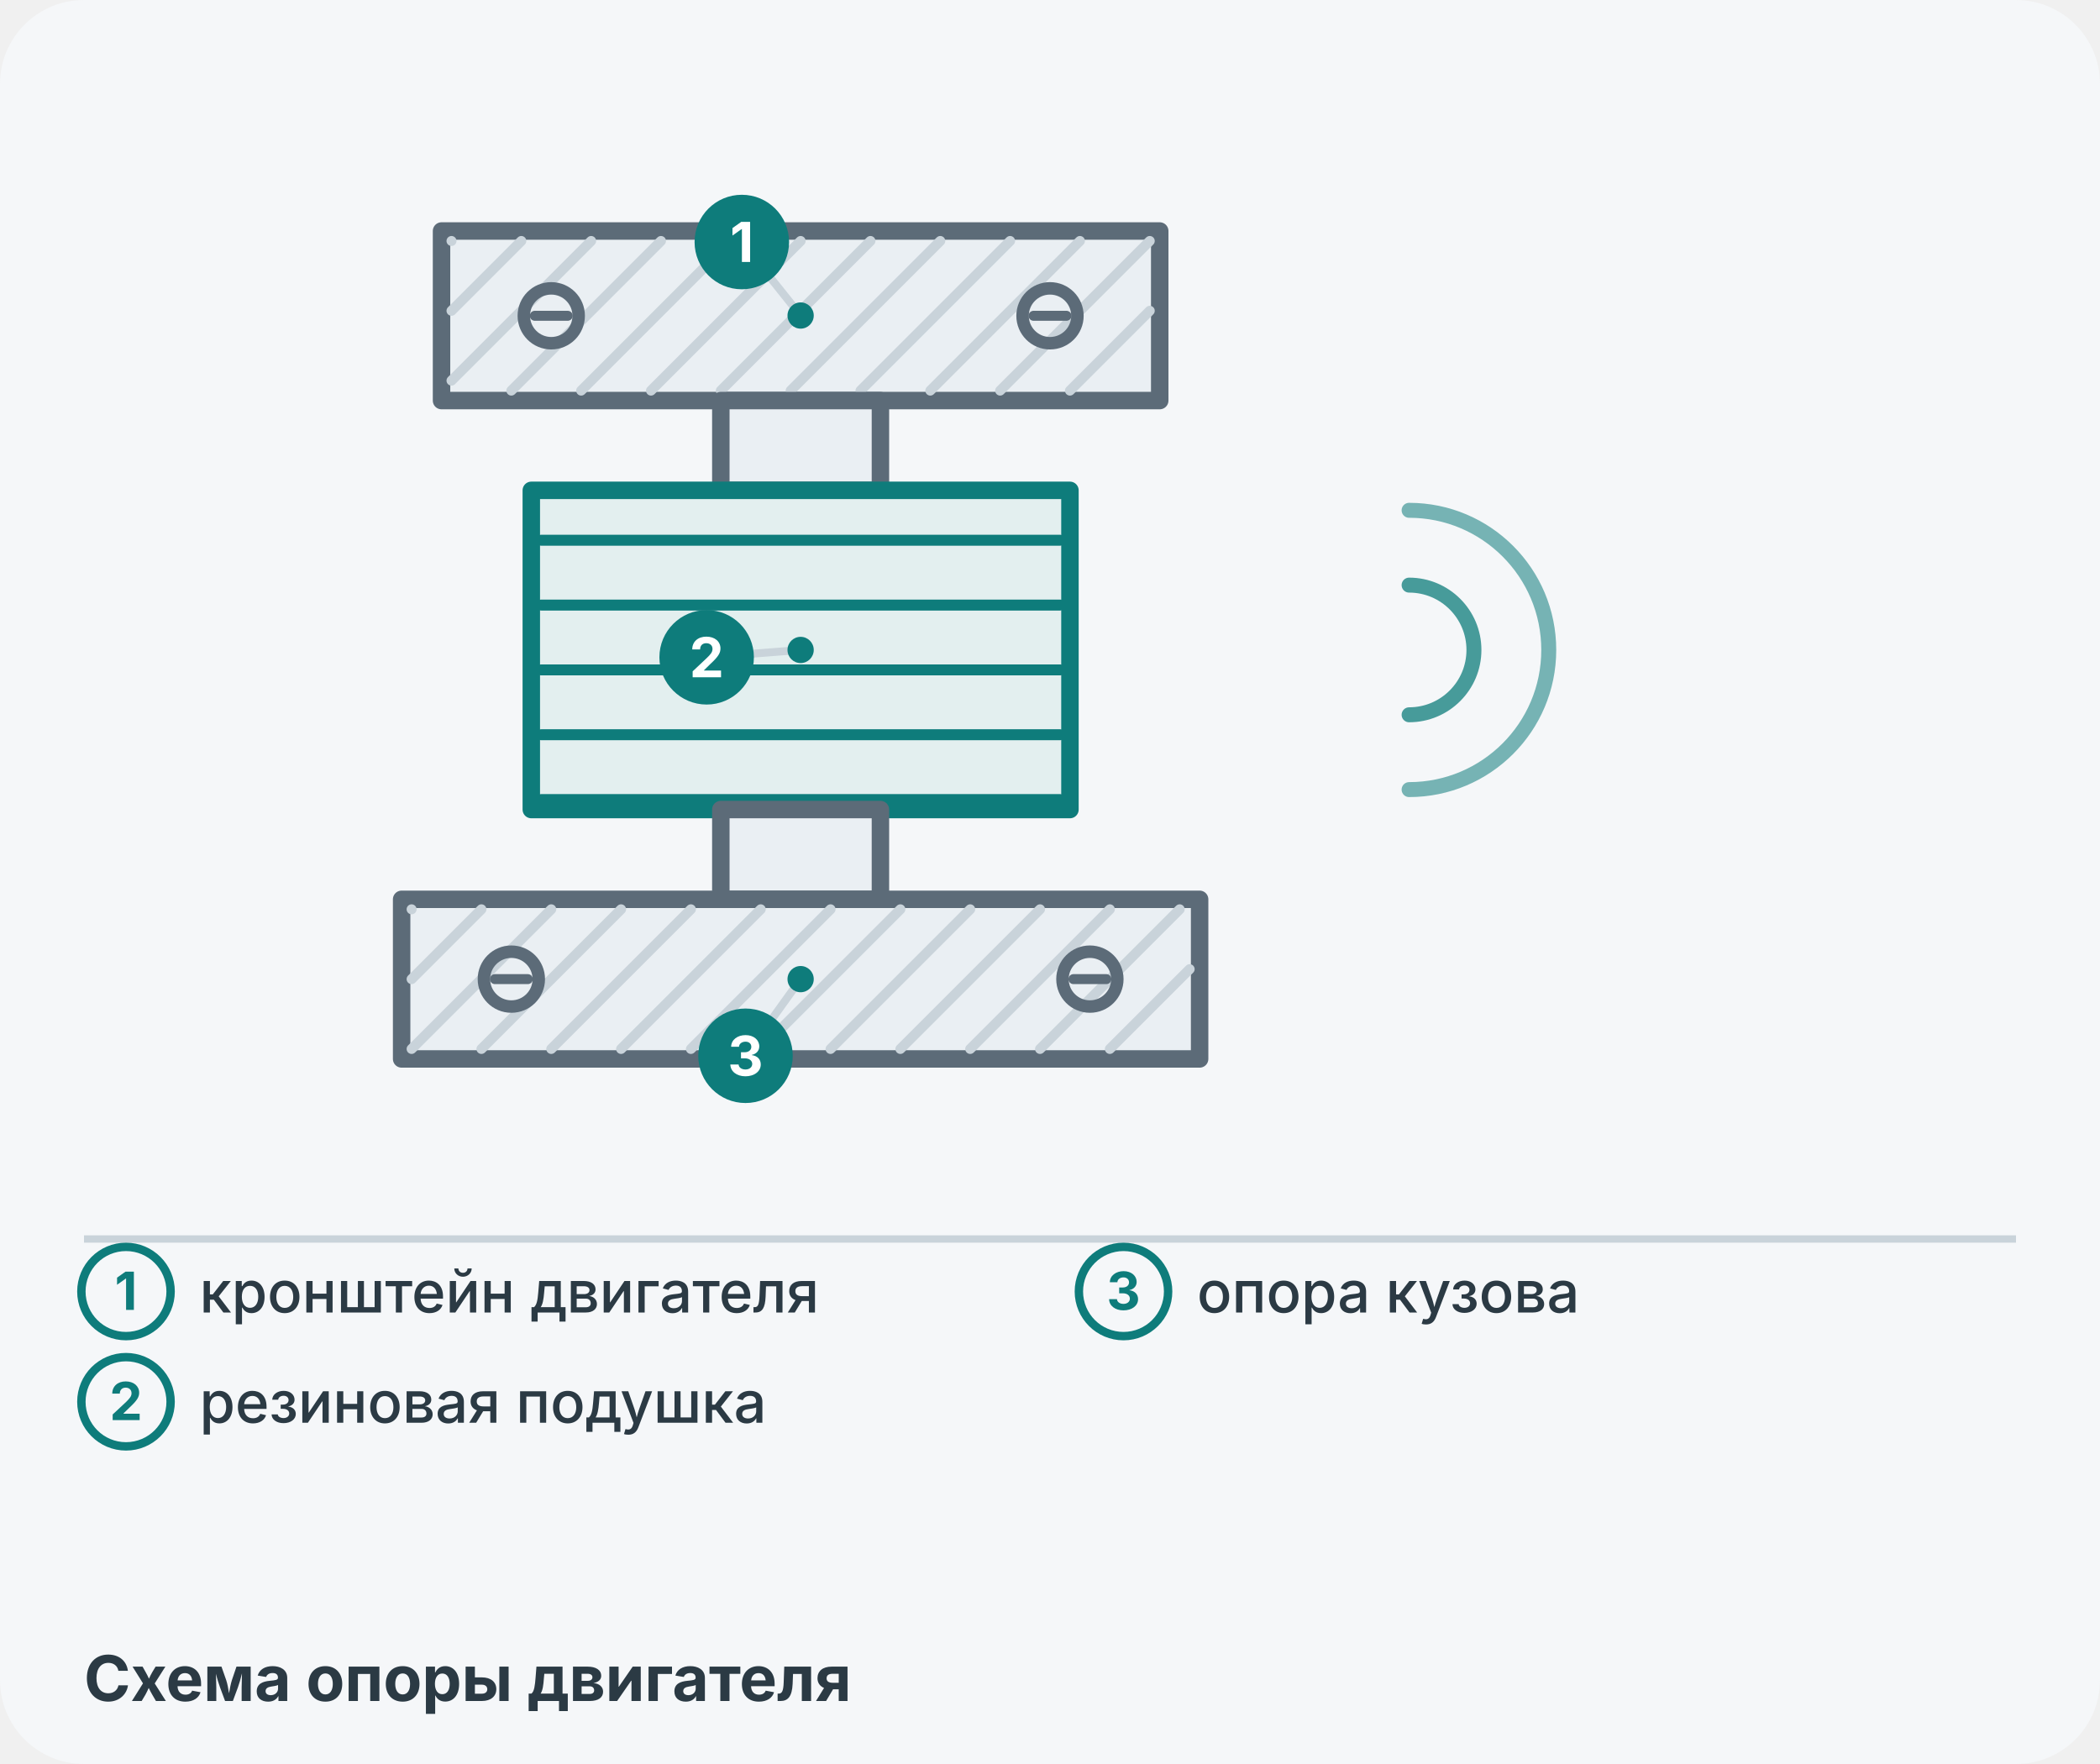
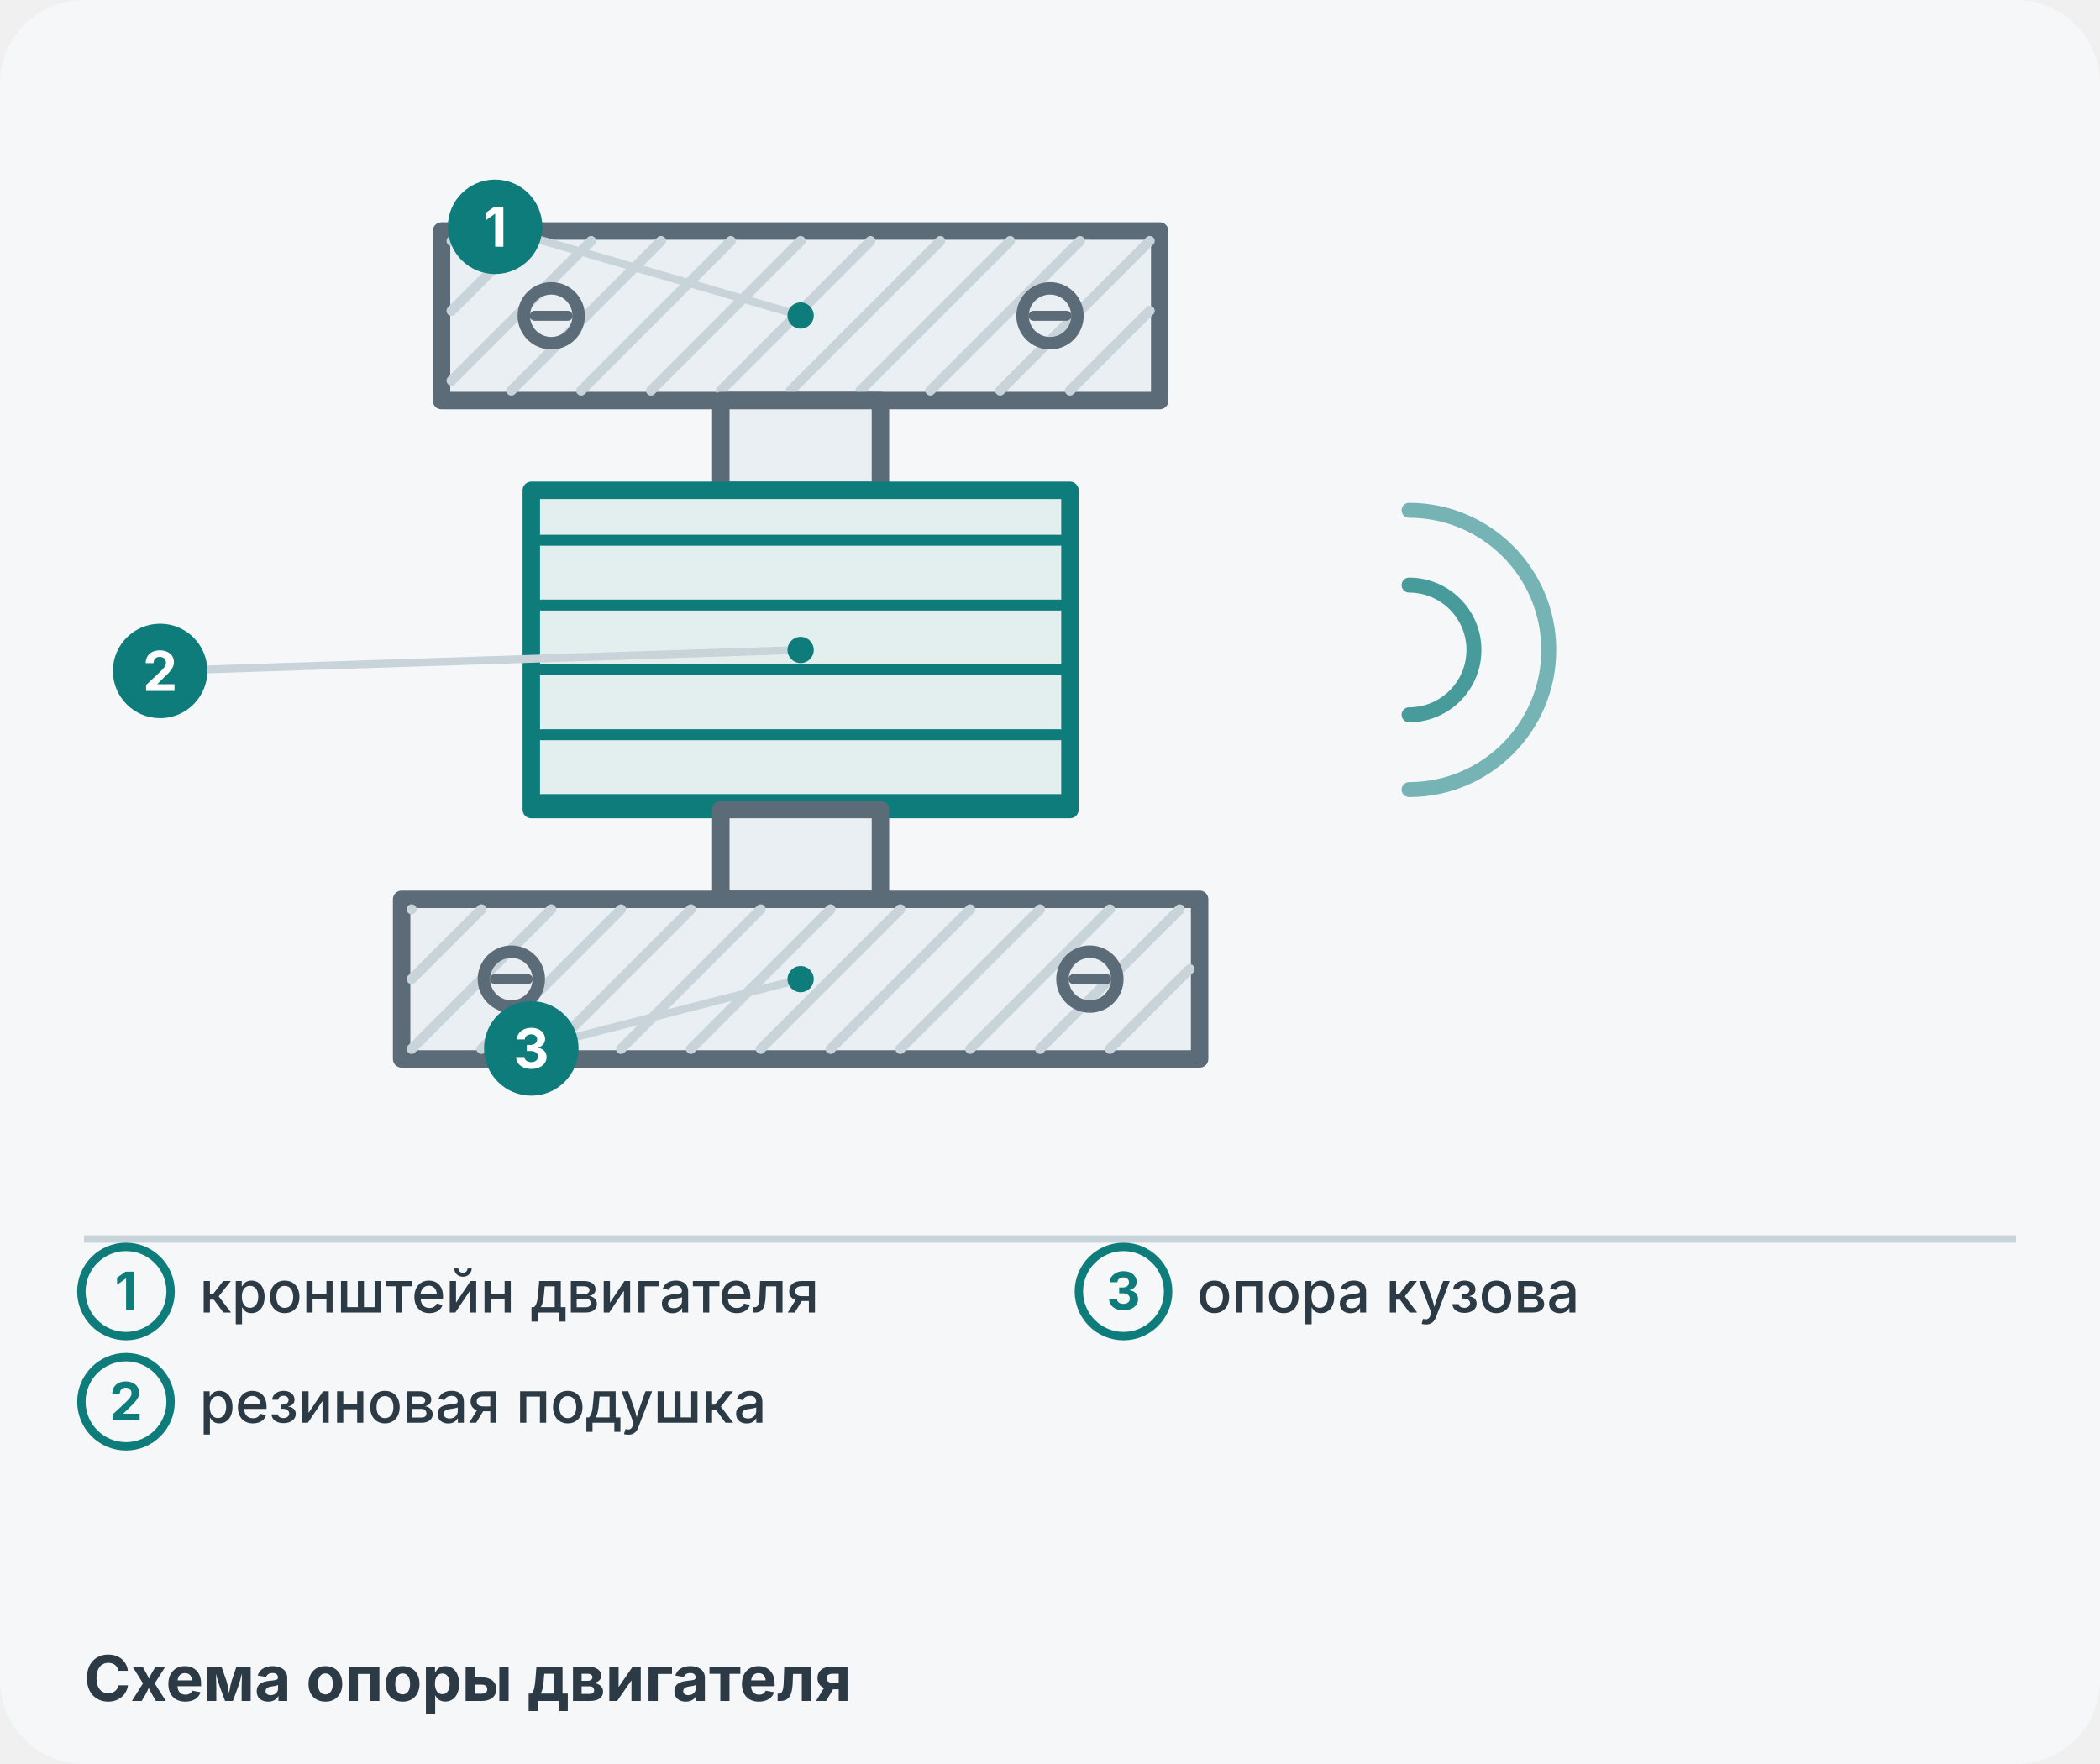
<svg xmlns="http://www.w3.org/2000/svg" viewBox="0 0 400 336" role="img" aria-label="Схема опоры двигателя">
  <rect width="400" height="336" rx="16" fill="#F5F7F9" />
  <g transform="translate(10,6) scale(0.95)">
    <g fill="none" stroke-linecap="round" stroke-linejoin="round">
      <path d="M 78.0 40.0 L 222.0 40.0 L 222.0 74.0 L 78.0 74.0 Z" stroke="#5C6B78" stroke-width="3.5" fill="#EAEFF3" />
      <path d="M 80.0 42.0 L 80.0 42.0" stroke="#C9D3DA" stroke-width="2" />
      <path d="M 94.0 42.0 L 80.0 56.0" stroke="#C9D3DA" stroke-width="2" />
      <path d="M 108.0 42.0 L 80.0 70.0" stroke="#C9D3DA" stroke-width="2" />
      <path d="M 122.0 42.0 L 92.0 72.0" stroke="#C9D3DA" stroke-width="2" />
      <path d="M 136.0 42.0 L 106.0 72.0" stroke="#C9D3DA" stroke-width="2" />
      <path d="M 150.0 42.0 L 120.0 72.0" stroke="#C9D3DA" stroke-width="2" />
      <path d="M 164.0 42.0 L 134.0 72.0" stroke="#C9D3DA" stroke-width="2" />
      <path d="M 178.0 42.0 L 148.0 72.0" stroke="#C9D3DA" stroke-width="2" />
      <path d="M 192.0 42.0 L 162.0 72.0" stroke="#C9D3DA" stroke-width="2" />
      <path d="M 206.0 42.0 L 176.0 72.0" stroke="#C9D3DA" stroke-width="2" />
      <path d="M 220.0 42.0 L 190.0 72.0" stroke="#C9D3DA" stroke-width="2" />
      <path d="M 220.0 56.0 L 204.0 72.0" stroke="#C9D3DA" stroke-width="2" />
      <circle cx="100.0" cy="57.0" r="5.5" stroke="#5C6B78" stroke-width="2.5" fill="none" />
      <path d="M 96.7 57.0 L 103.3 57.0" stroke="#5C6B78" stroke-width="2" />
      <circle cx="200.0" cy="57.0" r="5.5" stroke="#5C6B78" stroke-width="2.5" fill="none" />
      <path d="M 196.7 57.0 L 203.3 57.0" stroke="#5C6B78" stroke-width="2" />
      <path d="M 134.0 74.0 L 166.0 74.0 L 166.0 92.0 L 134.0 92.0 Z" stroke="#5C6B78" stroke-width="3.5" fill="#EAEFF3" />
      <path d="M 96.0 92.0 L 204.0 92.0 L 204.0 156.0 L 96.0 156.0 Z" stroke="#0E7C7B" stroke-width="3.5" fill="#E3EFEF" />
      <path d="M 98.0 102.0 L 202.0 102.0" stroke="#0E7C7B" stroke-width="2.2" />
      <path d="M 98.0 115.0 L 202.0 115.0" stroke="#0E7C7B" stroke-width="2.2" />
      <path d="M 98.0 128.0 L 202.0 128.0" stroke="#0E7C7B" stroke-width="2.2" />
      <path d="M 98.0 141.0 L 202.0 141.0" stroke="#0E7C7B" stroke-width="2.2" />
      <path d="M 98.0 154.0 L 202.0 154.0" stroke="#0E7C7B" stroke-width="2.2" />
      <path d="M 134.0 156.0 L 166.0 156.0 L 166.0 174.0 L 134.0 174.0 Z" stroke="#5C6B78" stroke-width="3.5" fill="#EAEFF3" />
      <path d="M 70.0 174.0 L 230.0 174.0 L 230.0 206.0 L 70.0 206.0 Z" stroke="#5C6B78" stroke-width="3.5" fill="#EAEFF3" />
      <path d="M 72.0 176.0 L 72.0 176.0" stroke="#C9D3DA" stroke-width="2" />
      <path d="M 86.0 176.0 L 72.0 190.0" stroke="#C9D3DA" stroke-width="2" />
      <path d="M 100.0 176.0 L 72.0 204.0" stroke="#C9D3DA" stroke-width="2" />
      <path d="M 114.0 176.0 L 86.0 204.0" stroke="#C9D3DA" stroke-width="2" />
      <path d="M 128.0 176.0 L 100.0 204.0" stroke="#C9D3DA" stroke-width="2" />
      <path d="M 142.0 176.0 L 114.0 204.0" stroke="#C9D3DA" stroke-width="2" />
      <path d="M 156.0 176.0 L 128.0 204.0" stroke="#C9D3DA" stroke-width="2" />
      <path d="M 170.0 176.0 L 142.0 204.0" stroke="#C9D3DA" stroke-width="2" />
      <path d="M 184.0 176.0 L 156.0 204.0" stroke="#C9D3DA" stroke-width="2" />
      <path d="M 198.0 176.0 L 170.0 204.0" stroke="#C9D3DA" stroke-width="2" />
      <path d="M 212.0 176.0 L 184.0 204.0" stroke="#C9D3DA" stroke-width="2" />
      <path d="M 226.0 176.0 L 198.0 204.0" stroke="#C9D3DA" stroke-width="2" />
      <path d="M 228.0 188.0 L 212.0 204.0" stroke="#C9D3DA" stroke-width="2" />
      <circle cx="92.0" cy="190.0" r="5.5" stroke="#5C6B78" stroke-width="2.5" fill="none" />
      <path d="M 88.7 190.0 L 95.3 190.0" stroke="#5C6B78" stroke-width="2" />
      <circle cx="208.0" cy="190.0" r="5.5" stroke="#5C6B78" stroke-width="2.5" fill="none" />
      <path d="M 204.7 190.0 L 211.3 190.0" stroke="#5C6B78" stroke-width="2" />
      <path d="M 272 111 A 13 13 0 0 1 272 137" stroke="#0E7C7B" stroke-width="3" opacity="0.75" />
      <path d="M 272 96 A 28 28 0 0 1 272 152" stroke="#0E7C7B" stroke-width="3" opacity="0.55" />
    </g>
  </g>
  <path d="M 16 236 L 384 236" stroke="#C9D3DA" stroke-width="1.4" fill="none" />
  <g fill="none" stroke-linecap="round" stroke-linejoin="round">
-     <path d="M 152.5 60.1 L 141.3 46.1" stroke="#C9D3DA" stroke-width="1.5" fill="none" />
+     <path d="M 152.5 60.1 L 94.3 43.2" stroke="#C9D3DA" stroke-width="1.5" fill="none" />
    <circle cx="152.5" cy="60.1" r="2.5" fill="#0E7C7B" />
-     <circle cx="141.3" cy="46.1" r="9" fill="#0E7C7B" />
-     <text x="141.3" y="49.9" font-family="Manrope, Inter, system-ui, -apple-system, Segoe UI, sans-serif" font-size="10.5" font-weight="700" fill="#FFFFFF" text-anchor="middle">1</text>
-     <path d="M 152.5 123.8 L 134.6 125.2" stroke="#C9D3DA" stroke-width="1.5" fill="none" />
+     <circle cx="94.3" cy="43.2" r="9" fill="#0E7C7B" />
+     <text x="94.3" y="47.0" font-family="Manrope, Inter, system-ui, -apple-system, Segoe UI, sans-serif" font-size="10.5" font-weight="700" fill="#FFFFFF" text-anchor="middle">1</text>
+     <path d="M 152.5 123.8 L 30.5 127.8" stroke="#C9D3DA" stroke-width="1.5" fill="none" />
    <circle cx="152.5" cy="123.8" r="2.5" fill="#0E7C7B" />
-     <circle cx="134.6" cy="125.2" r="9" fill="#0E7C7B" />
-     <text x="134.6" y="129.0" font-family="Manrope, Inter, system-ui, -apple-system, Segoe UI, sans-serif" font-size="10.5" font-weight="700" fill="#FFFFFF" text-anchor="middle">2</text>
-     <path d="M 152.5 186.5 L 142.0 201.1" stroke="#C9D3DA" stroke-width="1.5" fill="none" />
+     <circle cx="30.5" cy="127.8" r="9" fill="#0E7C7B" />
+     <text x="30.5" y="131.6" font-family="Manrope, Inter, system-ui, -apple-system, Segoe UI, sans-serif" font-size="10.5" font-weight="700" fill="#FFFFFF" text-anchor="middle">2</text>
+     <path d="M 152.5 186.5 L 101.2 199.7" stroke="#C9D3DA" stroke-width="1.5" fill="none" />
    <circle cx="152.5" cy="186.5" r="2.5" fill="#0E7C7B" />
-     <circle cx="142.0" cy="201.1" r="9" fill="#0E7C7B" />
-     <text x="142.0" y="204.9" font-family="Manrope, Inter, system-ui, -apple-system, Segoe UI, sans-serif" font-size="10.5" font-weight="700" fill="#FFFFFF" text-anchor="middle">3</text>
+     <circle cx="101.2" cy="199.7" r="9" fill="#0E7C7B" />
+     <text x="101.2" y="203.5" font-family="Manrope, Inter, system-ui, -apple-system, Segoe UI, sans-serif" font-size="10.5" font-weight="700" fill="#FFFFFF" text-anchor="middle">3</text>
    <circle cx="24.0" cy="246.0" r="8.5" fill="#F5F7F9" stroke="#0E7C7B" stroke-width="1.6" />
    <text x="24.0" y="249.5" font-family="Manrope, Inter, system-ui, -apple-system, Segoe UI, sans-serif" font-size="10" font-weight="700" fill="#0E7C7B" text-anchor="middle">1</text>
    <text x="38.0" y="250.0" font-family="Manrope, Inter, system-ui, -apple-system, Segoe UI, sans-serif" font-size="11" font-weight="500" fill="#2B3A44" text-anchor="start">кронштейн двигателя</text>
    <circle cx="24.0" cy="267.0" r="8.5" fill="#F5F7F9" stroke="#0E7C7B" stroke-width="1.6" />
    <text x="24.0" y="270.5" font-family="Manrope, Inter, system-ui, -apple-system, Segoe UI, sans-serif" font-size="10" font-weight="700" fill="#0E7C7B" text-anchor="middle">2</text>
    <text x="38.0" y="271.0" font-family="Manrope, Inter, system-ui, -apple-system, Segoe UI, sans-serif" font-size="11" font-weight="500" fill="#2B3A44" text-anchor="start">резиновая подушка</text>
    <circle cx="214.0" cy="246.0" r="8.5" fill="#F5F7F9" stroke="#0E7C7B" stroke-width="1.6" />
    <text x="214.0" y="249.5" font-family="Manrope, Inter, system-ui, -apple-system, Segoe UI, sans-serif" font-size="10" font-weight="700" fill="#0E7C7B" text-anchor="middle">3</text>
    <text x="228.0" y="250.0" font-family="Manrope, Inter, system-ui, -apple-system, Segoe UI, sans-serif" font-size="11" font-weight="500" fill="#2B3A44" text-anchor="start">опора кузова</text>
  </g>
  <text x="16.0" y="324.0" font-family="Manrope, Inter, system-ui, -apple-system, Segoe UI, sans-serif" font-size="12" font-weight="700" fill="#2B3A44" text-anchor="start">Схема опоры двигателя</text>
</svg>
